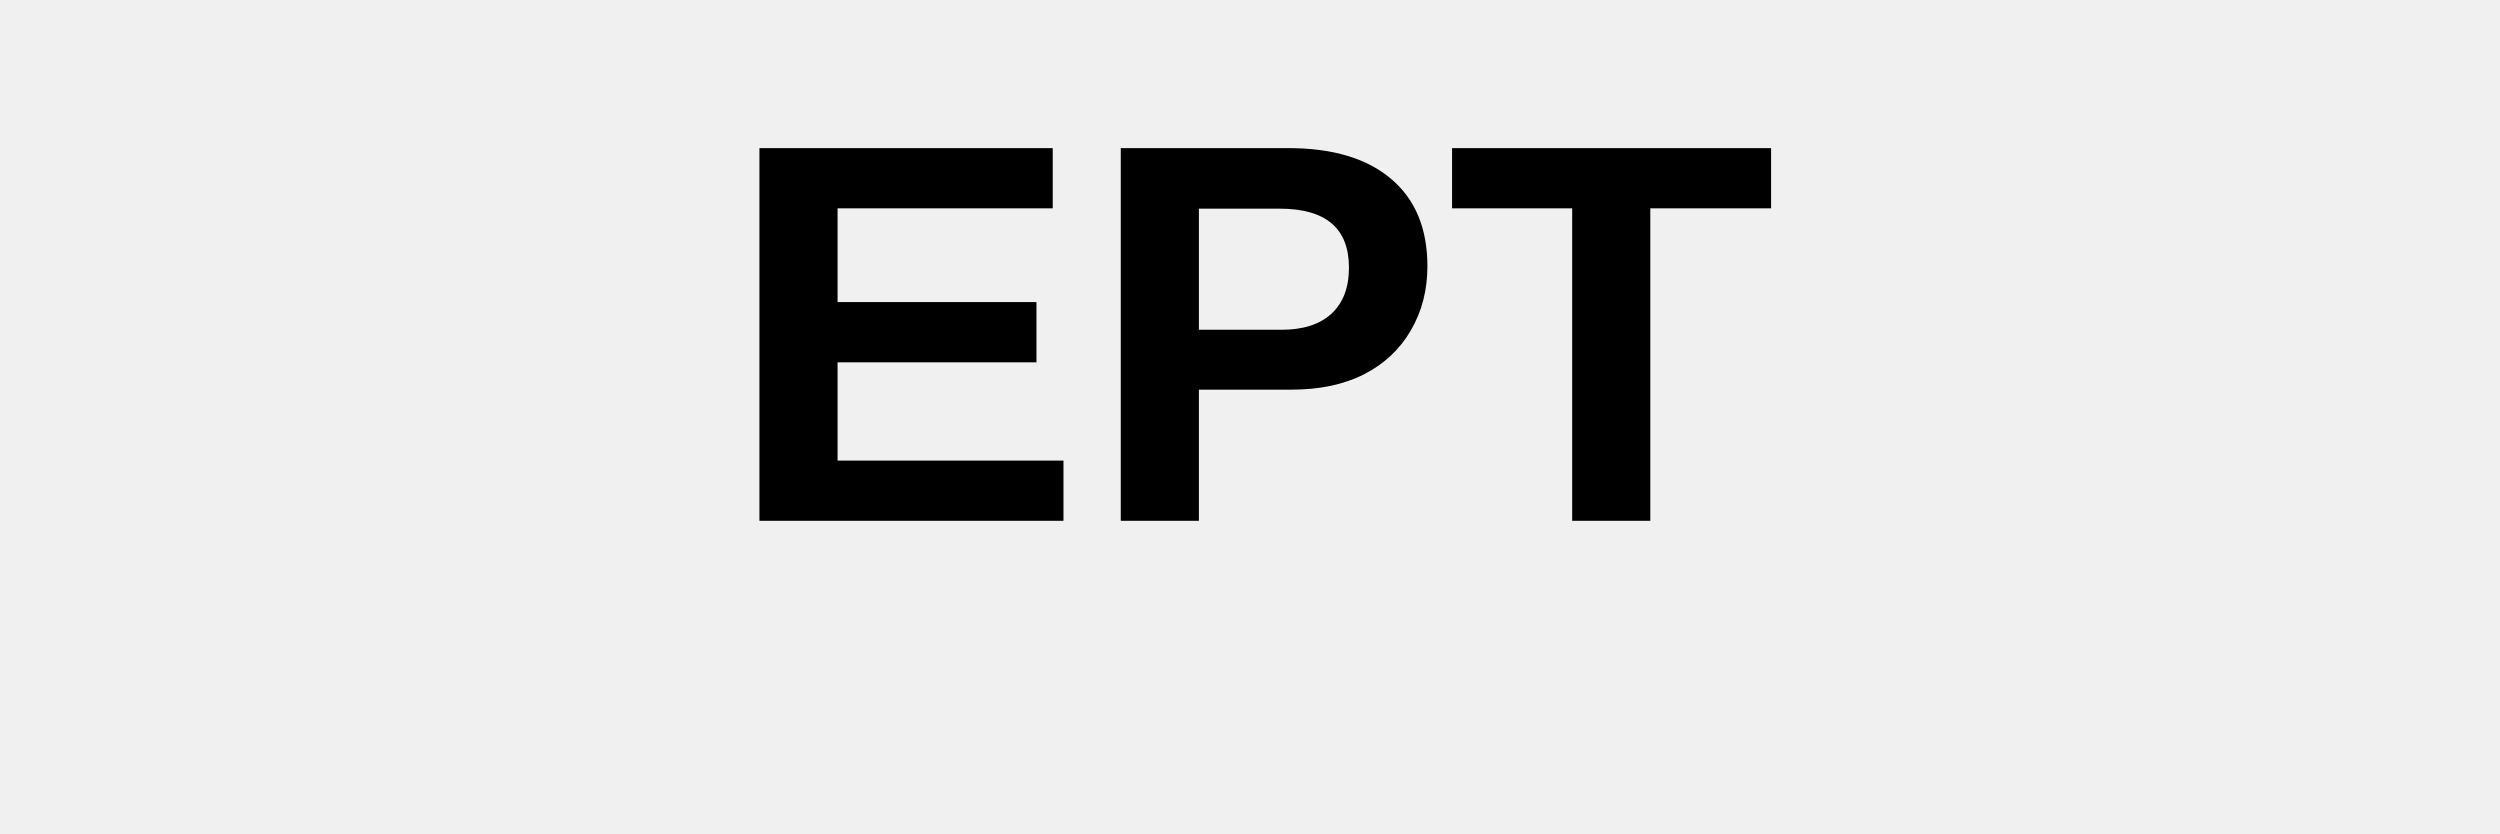
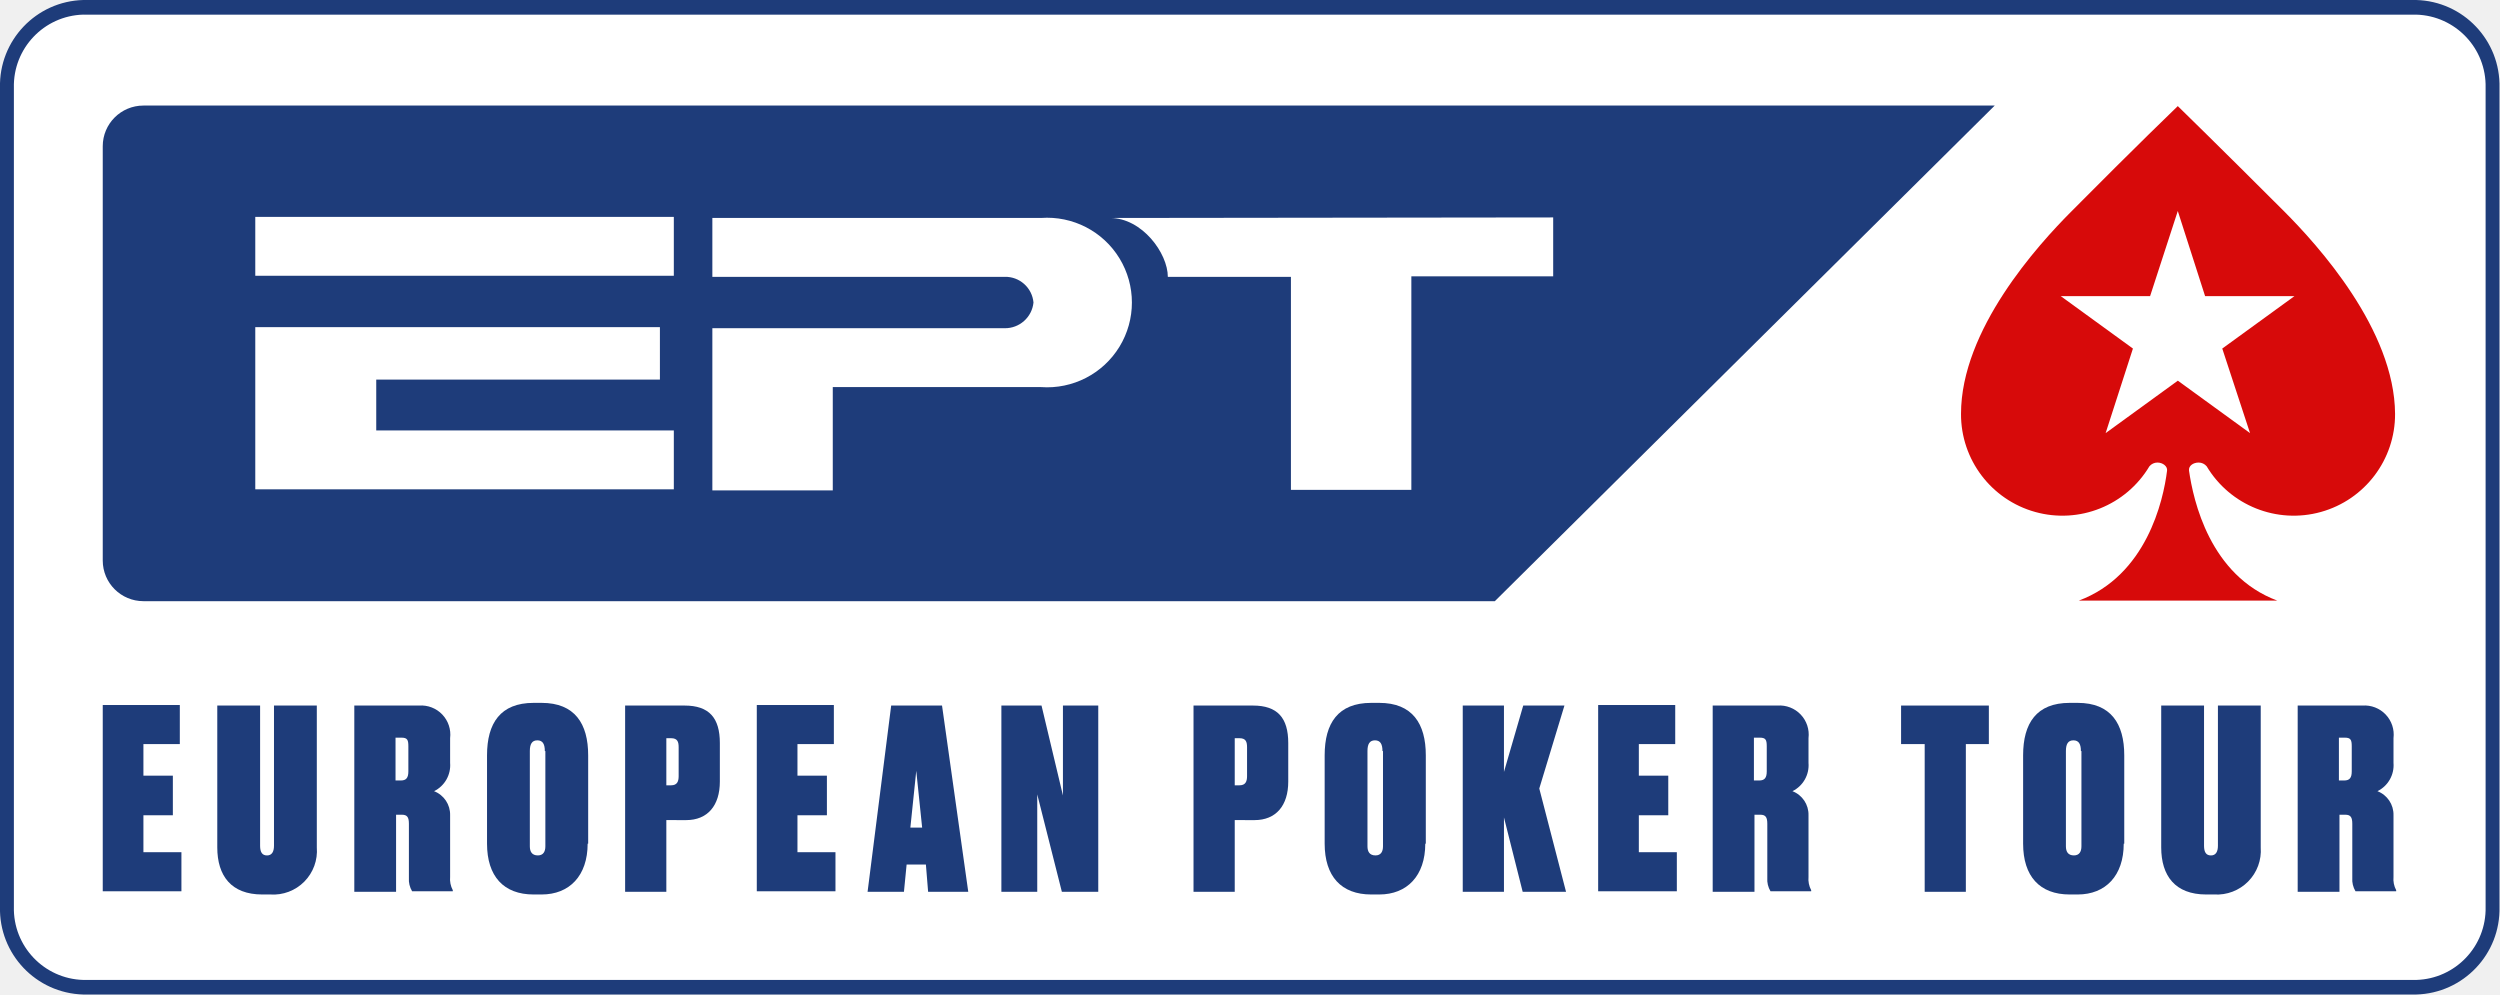
- <svg xmlns="http://www.w3.org/2000/svg" viewBox="0 0 120 40">
-   <text x="60" y="25" font-size="26" font-weight="bold" fill="currentColor" text-anchor="middle" font-family="Arial, sans-serif">EPT</text>
+ <svg xmlns="http://www.w3.org/2000/svg" width="180.037" height="71.623" viewBox="0 0 180.037 71.623">
+   <defs>
+     <clipPath id="clip-path">
+       <rect id="Rectangle_1592" data-name="Rectangle 1592" width="180" height="71.383" fill="#fff" />
+     </clipPath>
+   </defs>
+   <g id="European_Poker_Tour_for_light_bg" data-name="European Poker Tour for light bg" transform="translate(-2165 -6831)">
+     <g id="EPT_Logo_White" data-name="EPT Logo White" transform="translate(2165.037 6831.24)" clip-path="url(#clip-path)">
+       <path id="Path_60796" data-name="Path 60796" d="M179.518,66.1c0,2.929-1.577,3.163-4.352,4.761L5.606,70.9A9.53,9.53,0,0,1,.251,66.128L.39,5.725C.39,2.8,3.607.533,6.267.533h170.4c2.157,2.453,1.749,2.275,3.007,4.712L179.518,66.1Z" transform="translate(0 0)" fill="#fff" />
+       <path id="Path_60797" data-name="Path 60797" d="M22.029,19.1A2.928,2.928,0,0,0,19.1,22.029V51.862a2.928,2.928,0,0,0,2.929,2.929h97.323l36-35.692Z" transform="translate(-11.738 -11.738)" fill="#1e3c7a" />
+       <path id="Path_60798" data-name="Path 60798" d="M77.741,39.9H47.6v4.24H77.741Z" transform="translate(-29.253 -24.521)" fill="#fff" />
+       <path id="Path_60799" data-name="Path 60799" d="M56.311,67.939V64.277H76.739V60.5H47.6V72.179H77.741v-4.24Z" transform="translate(-29.253 -37.181)" fill="#fff" />
+       <path id="Path_60800" data-name="Path 60800" d="M156.666,40.1H133v4.24h21.045a2.032,2.032,0,0,1,2.081,1.85,2.058,2.058,0,0,1-2.081,1.85H133V59.719h8.672V52.28h14.994a6.106,6.106,0,1,0,0-12.18Z" transform="translate(-81.737 -24.644)" fill="#fff" />
+       <path id="Path_60801" data-name="Path 60801" d="M207.3,40.039c2.313,0,4.163,2.544,4.163,4.24h8.865v15.34H229V44.24h10.214V40Z" transform="translate(-127.399 -24.582)" fill="#fff" />
+       <path id="Path_60802" data-name="Path 60802" d="M24.65,131.139v2.775H22.029v2.274h2.12v2.852h-2.12v2.66h2.737v2.814H19.1V131.1h5.55Z" transform="translate(-11.738 -80.569)" fill="#1e3c7a" />
+       <path id="Path_60803" data-name="Path 60803" d="M44.316,144.806h-.578c-2.236,0-3.238-1.349-3.238-3.392V131.2h3.084v10.1c0,.463.154.694.5.694s.5-.27.5-.694V131.2h3.084v10.214A3.147,3.147,0,0,1,44.316,144.806Z" transform="translate(-24.89 -80.63)" fill="#1e3c7a" />
+       <path id="Path_60804" data-name="Path 60804" d="M69.068,144.613H66.1V131.2h4.664A2.1,2.1,0,0,1,73,133.551v1.773a2.084,2.084,0,0,1-1.156,2.043A1.807,1.807,0,0,1,73,139.1v4.433a1.708,1.708,0,0,0,.193.964v.077H70.263a1.64,1.64,0,0,1-.231-.964v-3.893c0-.463-.116-.655-.5-.655h-.424v5.55Zm0-8.017h.385c.385,0,.54-.193.54-.655v-1.812c0-.463-.077-.617-.5-.617h-.424V136.6Z" transform="translate(-40.622 -80.63)" fill="#1e3c7a" />
+       <path id="Path_60805" data-name="Path 60805" d="M98.146,140.837c0,2.313-1.31,3.662-3.315,3.662h-.578c-2.158,0-3.353-1.311-3.353-3.662v-6.36c0-2.313.964-3.777,3.353-3.777h.578c2.39,0,3.353,1.5,3.353,3.777v6.36Zm-3.083-6.668c0-.5-.154-.771-.54-.771s-.54.27-.54.771v6.861c0,.385.154.655.578.655.385,0,.54-.27.54-.655v-6.861Z" transform="translate(-55.864 -80.323)" fill="#1e3c7a" />
+       <path id="Path_60806" data-name="Path 60806" d="M119.668,139.448v5.165H116.7V131.2h4.278c1.773,0,2.544.887,2.544,2.7v2.775c0,1.734-.886,2.775-2.428,2.775Zm0-2.505h.347c.424,0,.54-.27.54-.655v-2.081c0-.385-.077-.655-.54-.655h-.347Z" transform="translate(-71.719 -80.63)" fill="#1e3c7a" />
+       <path id="Path_60807" data-name="Path 60807" d="M146.85,131.139v2.775h-2.621v2.274h2.12v2.852h-2.12v2.66h2.737v2.814H141.3V131.1h5.55Z" transform="translate(-86.837 -80.569)" fill="#1e3c7a" />
+       <path id="Path_60808" data-name="Path 60808" d="M166.2,142.648h-1.388l-.193,1.966H162l1.7-13.413h3.662l1.889,13.413h-2.891Zm-.27-2.66-.424-4.086-.424,4.086Z" transform="translate(-99.559 -80.63)" fill="#1e3c7a" />
+       <path id="Path_60809" data-name="Path 60809" d="M189.891,131.2l1.542,6.475V131.2h2.544v13.413h-2.621l-1.773-7.015v7.015H187V131.2Z" transform="translate(-114.923 -80.63)" fill="#1e3c7a" />
+       <path id="Path_60810" data-name="Path 60810" d="M225.868,139.448v5.165H222.9V131.2h4.278c1.773,0,2.544.887,2.544,2.7v2.775c0,1.734-.886,2.775-2.428,2.775Zm0-2.505h.347c.424,0,.54-.27.54-.655v-2.081c0-.385-.077-.655-.54-.655h-.347Z" transform="translate(-136.986 -80.63)" fill="#1e3c7a" />
+       <path id="Path_60811" data-name="Path 60811" d="M254.646,140.837c0,2.313-1.311,3.662-3.315,3.662h-.578c-2.158,0-3.353-1.311-3.353-3.662v-6.36c0-2.313.964-3.777,3.353-3.777h.578c2.39,0,3.353,1.5,3.353,3.777v6.36Zm-3.083-6.668c0-.5-.154-.771-.54-.771s-.54.27-.54.771v6.861c0,.385.154.655.578.655.385,0,.54-.27.54-.655v-6.861Z" transform="translate(-152.042 -80.323)" fill="#1e3c7a" />
+       <path id="Path_60812" data-name="Path 60812" d="M276.168,139.256v5.358H273.2V131.2h2.968v4.779l1.388-4.779h2.968l-1.812,5.974,1.927,7.439h-3.122Z" transform="translate(-167.898 -80.63)" fill="#1e3c7a" />
+       <path id="Path_60813" data-name="Path 60813" d="M304.05,131.139v2.775h-2.621v2.274h2.12v2.852h-2.12v2.66h2.737v2.814H298.5V131.1h5.55Z" transform="translate(-183.446 -80.569)" fill="#1e3c7a" />
+       <path id="Path_60814" data-name="Path 60814" d="M322.868,144.613H319.9V131.2h4.664a2.1,2.1,0,0,1,2.236,2.351v1.773a2.084,2.084,0,0,1-1.156,2.043A1.807,1.807,0,0,1,326.8,139.1v4.433a1.708,1.708,0,0,0,.193.964v.077h-2.929a1.639,1.639,0,0,1-.231-.964v-3.893c0-.463-.116-.655-.5-.655h-.424v5.55Zm0-8.017h.385c.385,0,.54-.193.54-.655v-1.812c0-.463-.077-.617-.5-.617h-.424V136.6Z" transform="translate(-196.598 -80.63)" fill="#1e3c7a" />
+       <path id="Path_60815" data-name="Path 60815" d="M359.764,133.975v10.638H356.8V133.975h-1.7V131.2h6.321v2.775Z" transform="translate(-218.231 -80.63)" fill="#1e3c7a" />
+       <path id="Path_60816" data-name="Path 60816" d="M385.146,140.837c0,2.313-1.311,3.662-3.315,3.662h-.578c-2.158,0-3.353-1.311-3.353-3.662v-6.36c0-2.313.964-3.777,3.353-3.777h.578c2.39,0,3.353,1.5,3.353,3.777v6.36Zm-3.084-6.668c0-.5-.154-.771-.54-.771s-.54.27-.54.771v6.861c0,.385.154.655.578.655.385,0,.54-.27.54-.655v-6.861Z" transform="translate(-232.243 -80.323)" fill="#1e3c7a" />
+       <path id="Path_60817" data-name="Path 60817" d="M407.516,144.806h-.578c-2.236,0-3.238-1.349-3.238-3.392V131.2h3.084v10.1c0,.463.154.694.5.694s.5-.27.5-.694V131.2h3.083v10.214A3.167,3.167,0,0,1,407.516,144.806Z" transform="translate(-248.098 -80.63)" fill="#1e3c7a" />
+       <path id="Path_60818" data-name="Path 60818" d="M432.168,144.613H429.2V131.2h4.664a2.1,2.1,0,0,1,2.236,2.351v1.773a2.084,2.084,0,0,1-1.156,2.043A1.807,1.807,0,0,1,436.1,139.1v4.433a1.708,1.708,0,0,0,.193.964v.077h-2.929a1.64,1.64,0,0,1-.231-.964v-3.893c0-.463-.116-.655-.5-.655h-.424v5.55Zm0-8.017h.385c.385,0,.54-.193.54-.655v-1.812c0-.463-.077-.617-.5-.617h-.424V136.6Z" transform="translate(-263.77 -80.63)" fill="#1e3c7a" />
+       <path id="Path_60819" data-name="Path 60819" d="M389.542,26.755c-4.664-4.664-7.632-7.555-7.632-7.555s-3.006,2.891-7.632,7.555c-2.467,2.467-7.979,8.557-7.979,14.608a7.3,7.3,0,0,0,13.567,3.777.753.753,0,0,1,.578-.27c.385,0,.732.27.694.578-.27,2.2-1.5,7.555-6.36,9.366h14.3c-4.857-1.812-6.051-7.208-6.36-9.366-.039-.347.308-.578.694-.578a.753.753,0,0,1,.578.27,7.3,7.3,0,0,0,13.567-3.777C397.521,35.311,392.009,29.221,389.542,26.755Z" transform="translate(-225.114 -11.8)" fill="#d70a0a" />
+       <path id="Path_60820" data-name="Path 60820" d="M393.341,38.8l1.966,6.129h6.437l-5.2,3.777,2,6.09-5.2-3.777-5.2,3.777,1.966-6.09-5.2-3.777h6.437Z" transform="translate(-236.545 -23.845)" fill="#fff" />
+     </g>
+     <g id="Group_14532" data-name="Group 14532" transform="translate(-83 -128)">
+       <path id="Rectangle_1590" data-name="Rectangle 1590" d="M6,1.053A5.144,5.144,0,0,0,1,6.32V65.3A5.144,5.144,0,0,0,6,70.57H174a5.144,5.144,0,0,0,5-5.266V6.32a5.144,5.144,0,0,0-5-5.266H6M6,0H174a6.166,6.166,0,0,1,6,6.32V65.3a6.166,6.166,0,0,1-6,6.32H6A6.166,6.166,0,0,1,0,65.3V6.32A6.166,6.166,0,0,1,6,0Z" transform="translate(2248 6959)" fill="#1e3c7a" />
+     </g>
+   </g>
</svg>
